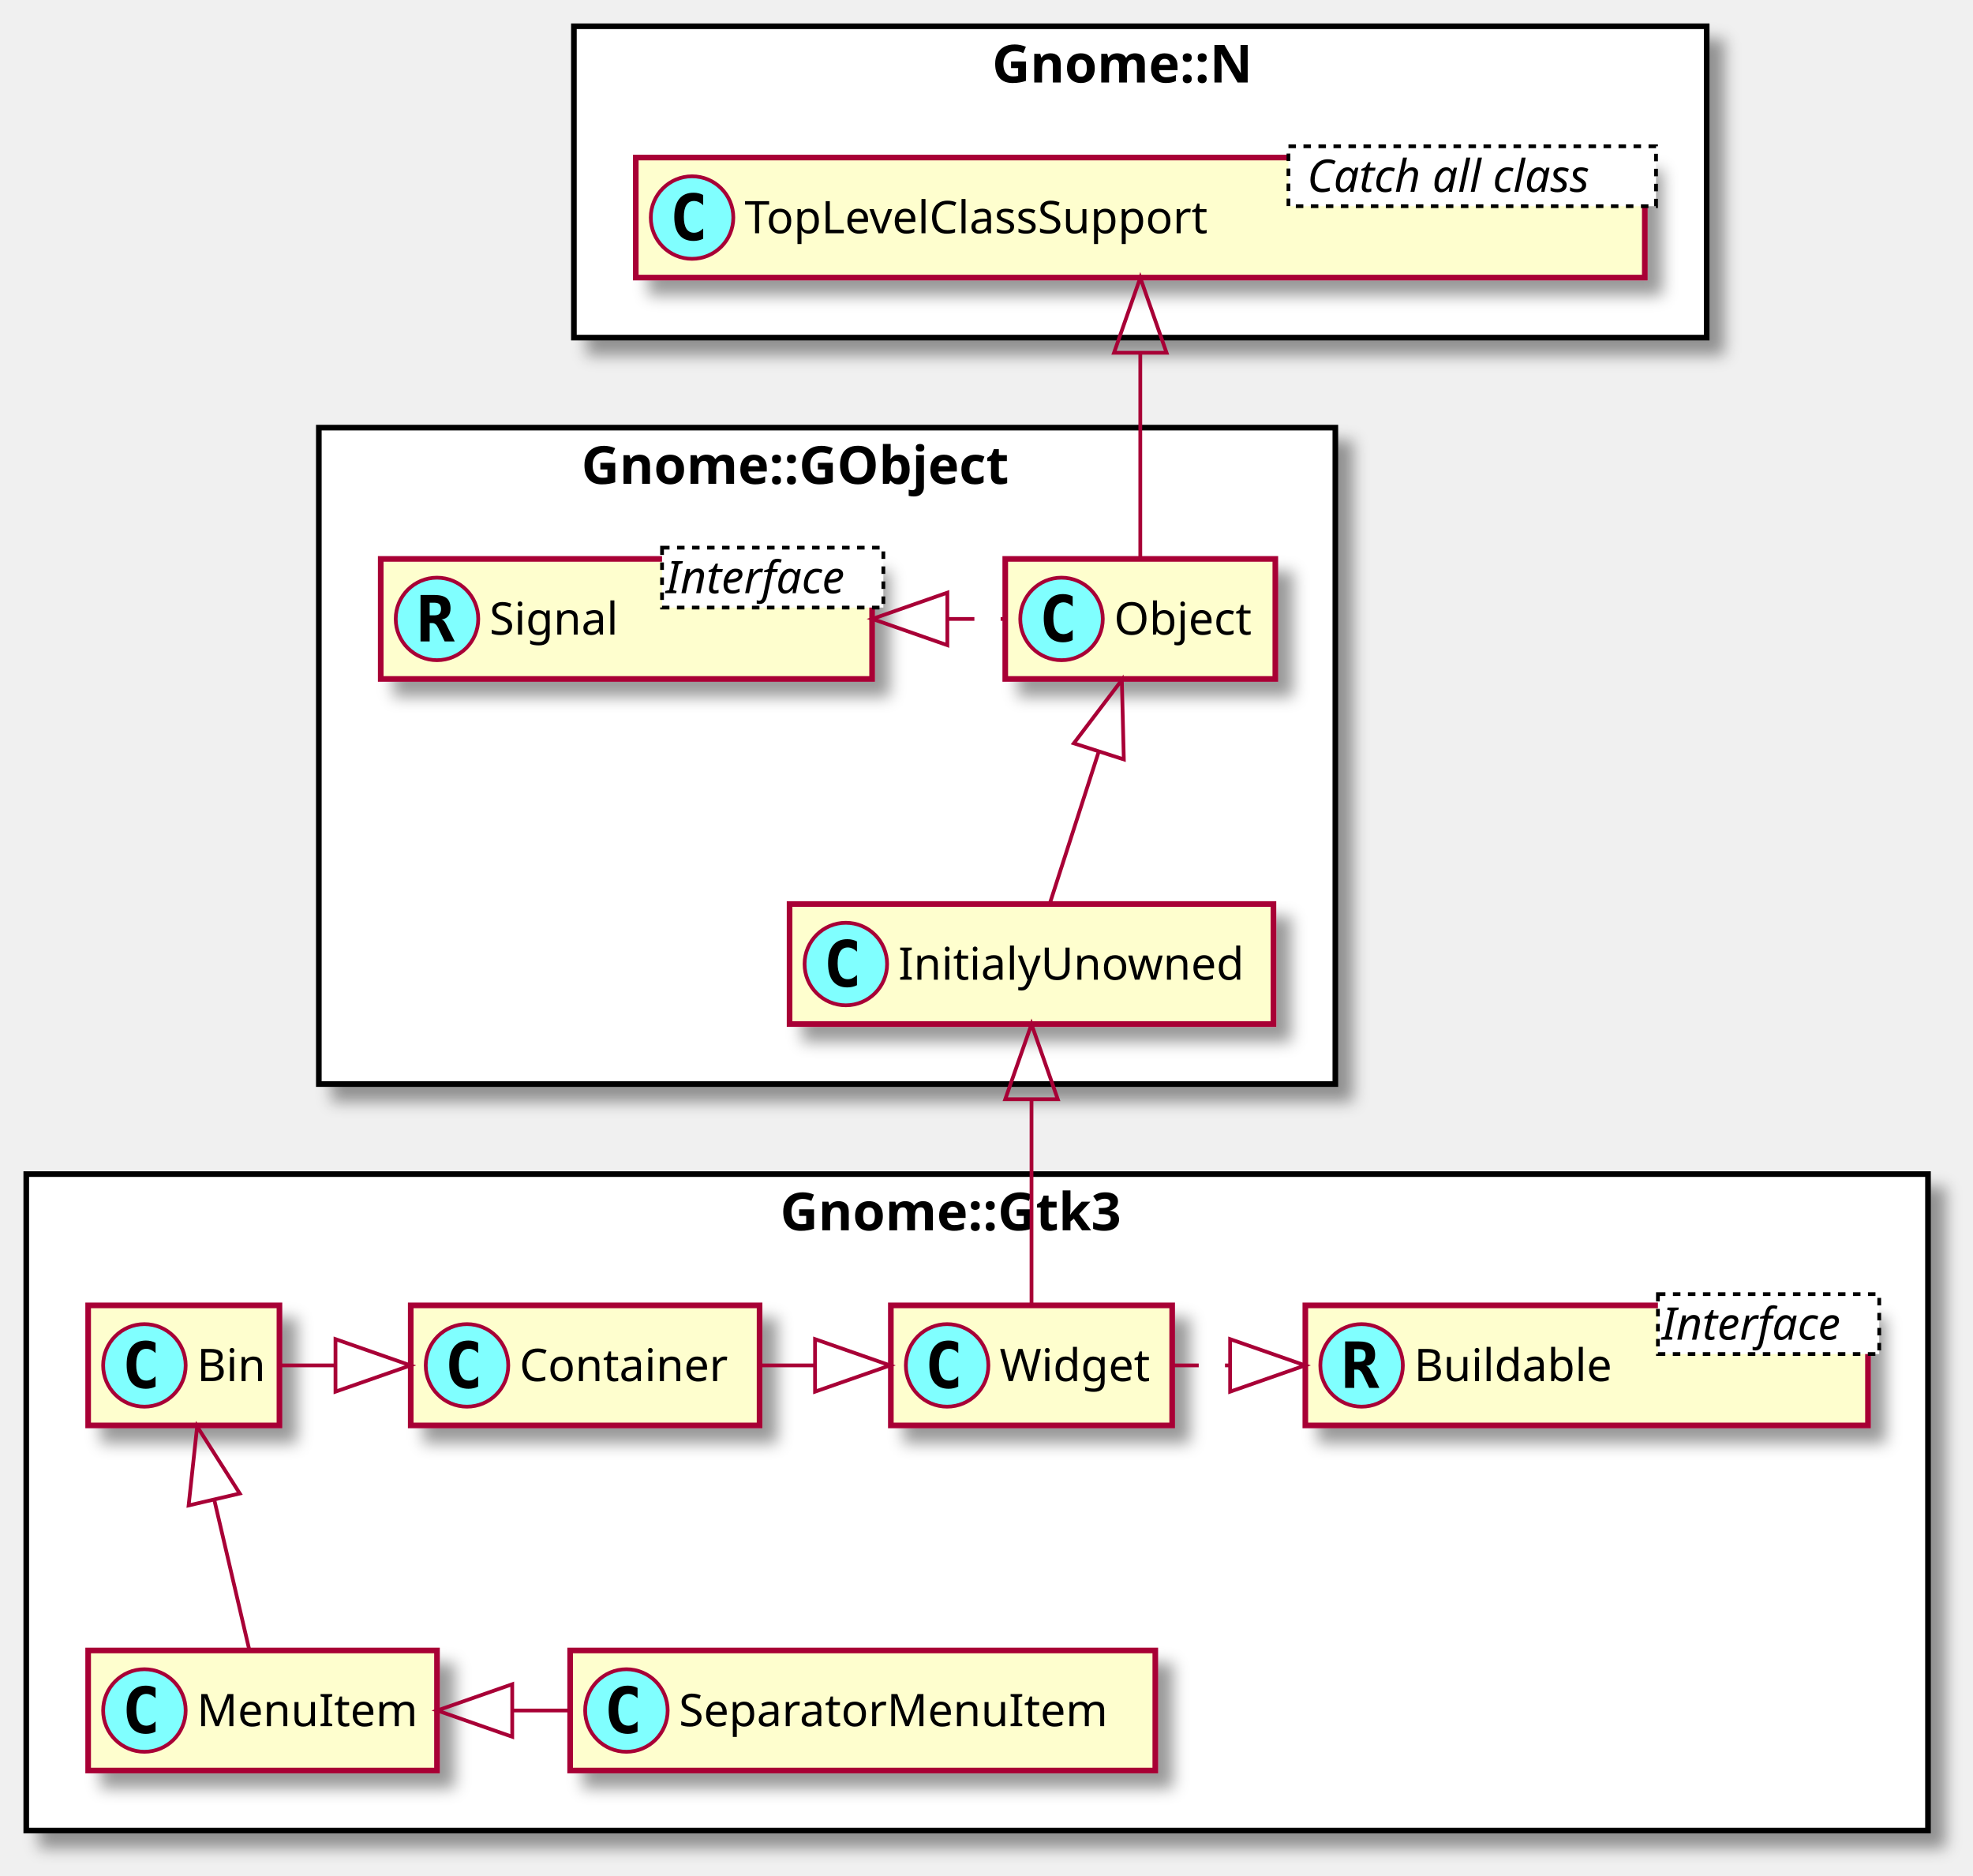
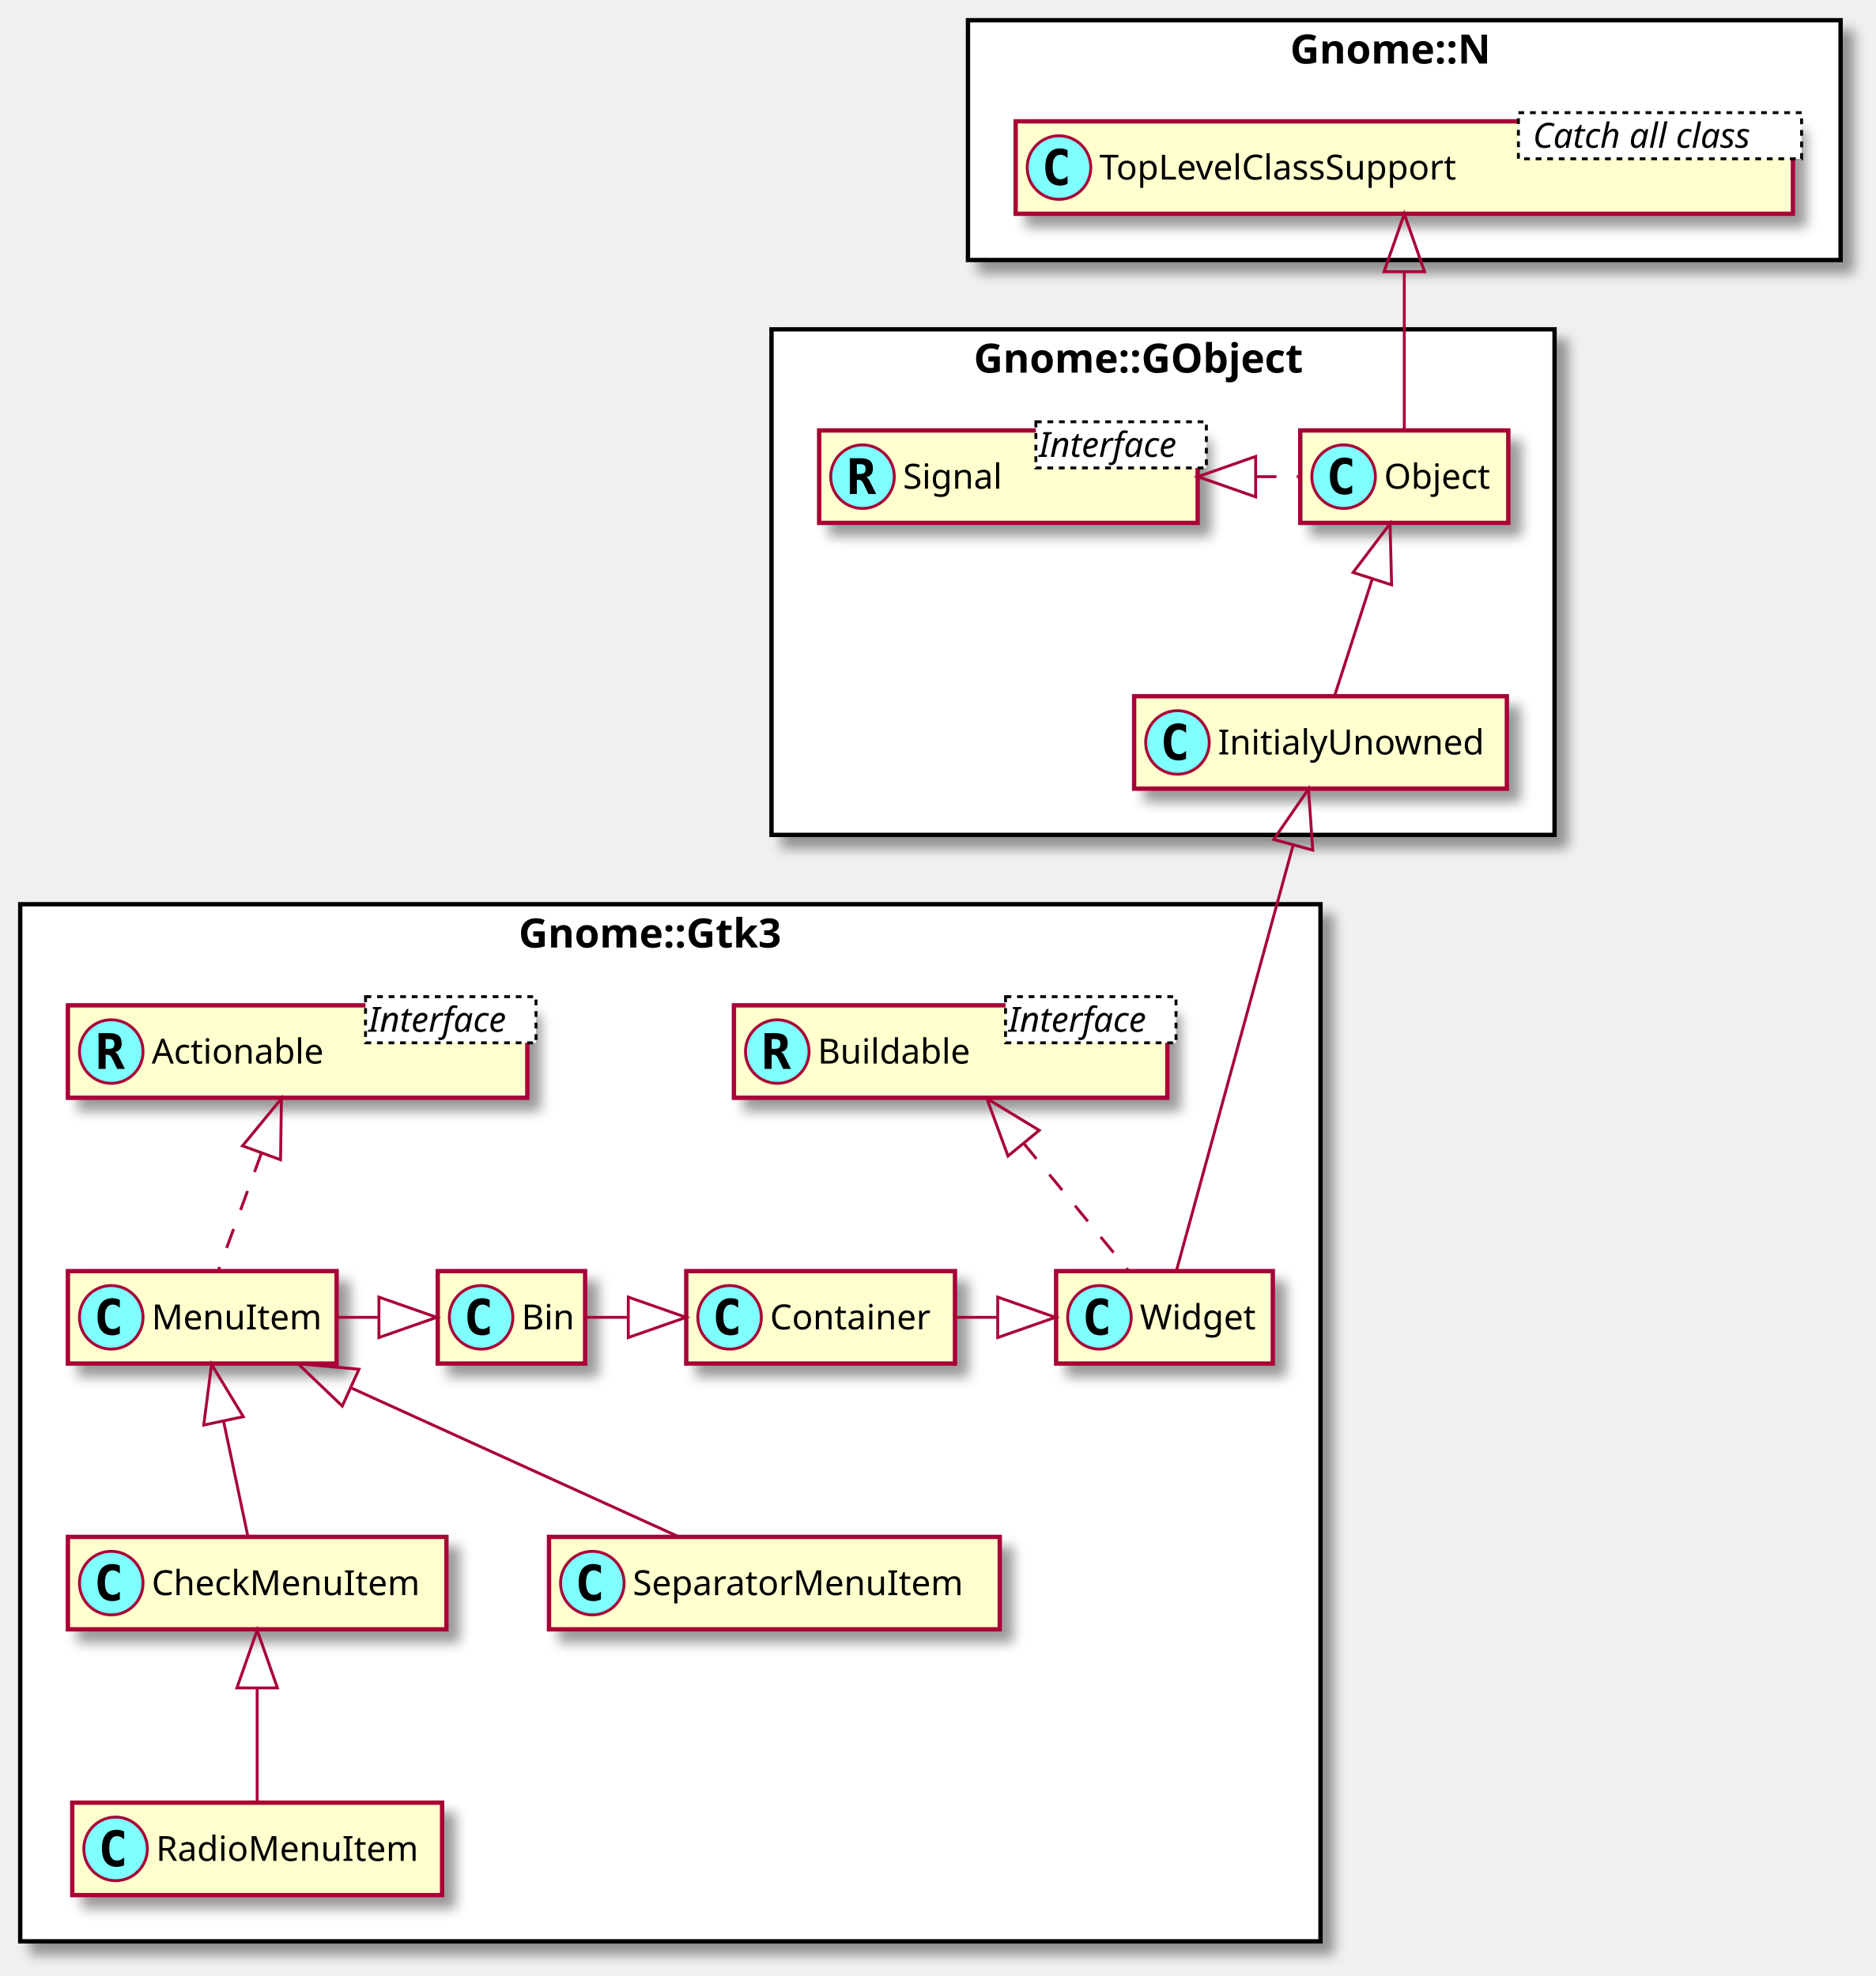
- <svg xmlns="http://www.w3.org/2000/svg" contentScriptType="application/ecmascript" contentStyleType="text/css" height="500px" preserveAspectRatio="none" style="width:526px;height:500px;" version="1.1" viewBox="0 0 526 500" width="526px" zoomAndPan="magnify">
+ <svg xmlns="http://www.w3.org/2000/svg" contentScriptType="application/ecmascript" contentStyleType="text/css" height="684px" preserveAspectRatio="none" style="width:649px;height:684px;" version="1.1" viewBox="0 0 649 684" width="649px" zoomAndPan="magnify">
  <defs>
-     <filter height="300%" id="f1t6hairc069vm" width="300%" x="-1" y="-1">
+     <filter height="300%" id="fxnt58kn26zhu" width="300%" x="-1" y="-1">
      <feGaussianBlur result="blurOut" stdDeviation="2.0" />
      <feColorMatrix in="blurOut" result="blurOut2" type="matrix" values="0 0 0 0 0 0 0 0 0 0 0 0 0 0 0 0 0 0 .4 0" />
      <feOffset dx="4.0" dy="4.0" in="blurOut2" result="blurOut3" />
      <feBlend in="SourceGraphic" in2="blurOut3" mode="normal" />
    </filter>
  </defs>
  <g>
-     <rect fill="#FFFFFF" filter="url(#f1t6hairc069vm)" height="83" style="stroke: #000000; stroke-width: 1.5;" width="302" x="153" y="7" />
-     <text fill="#000000" font-family="sans-serif" font-size="14" font-weight="bold" lengthAdjust="spacingAndGlyphs" textLength="79" x="264.5" y="21.995">Gnome::N</text>
-     <rect fill="#FFFFFF" filter="url(#f1t6hairc069vm)" height="175" style="stroke: #000000; stroke-width: 1.5;" width="271" x="85" y="114" />
-     <text fill="#000000" font-family="sans-serif" font-size="14" font-weight="bold" lengthAdjust="spacingAndGlyphs" textLength="131" x="155" y="128.995">Gnome::GObject</text>
-     <rect fill="#FFFFFF" filter="url(#f1t6hairc069vm)" height="175" style="stroke: #000000; stroke-width: 1.5;" width="507" x="7" y="313" />
-     <text fill="#000000" font-family="sans-serif" font-size="14" font-weight="bold" lengthAdjust="spacingAndGlyphs" textLength="105" x="208" y="327.995">Gnome::Gtk3</text>
-     <rect codeLine="9" fill="#FEFECE" filter="url(#f1t6hairc069vm)" height="32" id="Gnome::N::TopLevelClassSupport" style="stroke: #A80036; stroke-width: 1.5;" width="269" x="169.5" y="42" />
-     <ellipse cx="184.5" cy="58" fill="#80FFFF" rx="11" ry="11" style="stroke: #A80036; stroke-width: 1.0;" />
-     <path d="M187.469,63.641 Q186.891,63.938 186.25,64.078 Q185.609,64.234 184.906,64.234 Q182.406,64.234 181.078,62.594 Q179.766,60.938 179.766,57.812 Q179.766,54.688 181.078,53.031 Q182.406,51.375 184.906,51.375 Q185.609,51.375 186.25,51.531 Q186.906,51.688 187.469,51.984 L187.469,54.703 Q186.844,54.125 186.25,53.859 Q185.656,53.578 185.031,53.578 Q183.688,53.578 183,54.656 Q182.312,55.719 182.312,57.812 Q182.312,59.906 183,60.984 Q183.688,62.047 185.031,62.047 Q185.656,62.047 186.25,61.781 Q186.844,61.5 187.469,60.922 L187.469,63.641 Z " />
-     <text fill="#000000" font-family="sans-serif" font-size="12" lengthAdjust="spacingAndGlyphs" textLength="137" x="198.5" y="62.181">TopLevelClassSupport</text>
-     <rect fill="#FFFFFF" height="15.969" style="stroke: #000000; stroke-width: 1.0; stroke-dasharray: 2.0,2.0;" width="98" x="343.5" y="39" />
-     <text fill="#000000" font-family="sans-serif" font-size="12" font-style="italic" lengthAdjust="spacingAndGlyphs" textLength="88" x="348.5" y="51.139">Catch all class</text>
-     <rect codeLine="12" fill="#FEFECE" filter="url(#f1t6hairc069vm)" height="32" id="Gnome::GObject::Signal" style="stroke: #A80036; stroke-width: 1.5;" width="131" x="101.5" y="149" />
-     <ellipse cx="116.5" cy="165" fill="#80FFFF" rx="11" ry="11" style="stroke: #A80036; stroke-width: 1.0;" />
-     <path d="M117.703,165.141 Q118.062,165.219 118.328,165.5 Q118.609,165.766 119,166.547 L121.234,171 L118.547,171 L117.047,167.875 Q116.984,167.734 116.875,167.5 Q116.219,166.109 115.328,166.109 L114.547,166.109 L114.547,171 L112.109,171 L112.109,158.609 L115.641,158.609 Q118.031,158.609 119.062,159.453 Q120.109,160.297 120.109,162.203 Q120.109,163.484 119.484,164.25 Q118.875,165 117.703,165.141 Z M114.547,160.672 L114.547,164.047 L115.703,164.047 Q116.719,164.047 117.141,163.656 Q117.578,163.25 117.578,162.344 Q117.578,161.453 117.141,161.062 Q116.719,160.672 115.703,160.672 L114.547,160.672 Z " />
-     <text fill="#000000" font-family="sans-serif" font-size="12" lengthAdjust="spacingAndGlyphs" textLength="38" x="130.5" y="169.181">Signal</text>
-     <rect fill="#FFFFFF" height="15.969" style="stroke: #000000; stroke-width: 1.0; stroke-dasharray: 2.0,2.0;" width="59" x="176.5" y="146" />
-     <text fill="#000000" font-family="sans-serif" font-size="12" font-style="italic" lengthAdjust="spacingAndGlyphs" textLength="57" x="177.5" y="158.139">Interface</text>
-     <rect fill="#FEFECE" filter="url(#f1t6hairc069vm)" height="32" id="Gnome::GObject::Object" style="stroke: #A80036; stroke-width: 1.5;" width="72" x="268" y="149" />
-     <ellipse cx="283" cy="165" fill="#80FFFF" rx="11" ry="11" style="stroke: #A80036; stroke-width: 1.0;" />
-     <path d="M285.969,170.641 Q285.391,170.938 284.75,171.078 Q284.109,171.234 283.406,171.234 Q280.906,171.234 279.578,169.594 Q278.266,167.938 278.266,164.812 Q278.266,161.688 279.578,160.031 Q280.906,158.375 283.406,158.375 Q284.109,158.375 284.75,158.531 Q285.406,158.688 285.969,158.984 L285.969,161.703 Q285.344,161.125 284.75,160.859 Q284.156,160.578 283.531,160.578 Q282.188,160.578 281.5,161.656 Q280.812,162.719 280.812,164.812 Q280.812,166.906 281.5,167.984 Q282.188,169.047 283.531,169.047 Q284.156,169.047 284.75,168.781 Q285.344,168.5 285.969,167.922 L285.969,170.641 Z " />
-     <text fill="#000000" font-family="sans-serif" font-size="12" lengthAdjust="spacingAndGlyphs" textLength="40" x="297" y="169.181">Object</text>
-     <rect fill="#FEFECE" filter="url(#f1t6hairc069vm)" height="32" id="Gnome::GObject::InitialyUnowned" style="stroke: #A80036; stroke-width: 1.5;" width="129" x="210.5" y="241" />
-     <ellipse cx="225.5" cy="257" fill="#80FFFF" rx="11" ry="11" style="stroke: #A80036; stroke-width: 1.0;" />
-     <path d="M228.469,262.641 Q227.891,262.938 227.25,263.078 Q226.609,263.234 225.906,263.234 Q223.406,263.234 222.078,261.594 Q220.766,259.938 220.766,256.812 Q220.766,253.688 222.078,252.031 Q223.406,250.375 225.906,250.375 Q226.609,250.375 227.25,250.531 Q227.906,250.688 228.469,250.984 L228.469,253.703 Q227.844,253.125 227.25,252.859 Q226.656,252.578 226.031,252.578 Q224.688,252.578 224,253.656 Q223.312,254.719 223.312,256.812 Q223.312,258.906 224,259.984 Q224.688,261.047 226.031,261.047 Q226.656,261.047 227.25,260.781 Q227.844,260.5 228.469,259.922 L228.469,262.641 Z " />
-     <text fill="#000000" font-family="sans-serif" font-size="12" lengthAdjust="spacingAndGlyphs" textLength="97" x="239.5" y="261.181">InitialyUnowned</text>
-     <rect codeLine="15" fill="#FEFECE" filter="url(#f1t6hairc069vm)" height="32" id="Gnome::Gtk3::Buildable" style="stroke: #A80036; stroke-width: 1.5;" width="150" x="348" y="348" />
-     <ellipse cx="363" cy="364" fill="#80FFFF" rx="11" ry="11" style="stroke: #A80036; stroke-width: 1.0;" />
-     <path d="M364.203,364.141 Q364.562,364.219 364.828,364.5 Q365.109,364.766 365.5,365.547 L367.734,370 L365.047,370 L363.547,366.875 Q363.484,366.734 363.375,366.5 Q362.719,365.109 361.828,365.109 L361.047,365.109 L361.047,370 L358.609,370 L358.609,357.609 L362.141,357.609 Q364.531,357.609 365.562,358.453 Q366.609,359.297 366.609,361.203 Q366.609,362.484 365.984,363.25 Q365.375,364 364.203,364.141 Z M361.047,359.672 L361.047,363.047 L362.203,363.047 Q363.219,363.047 363.641,362.656 Q364.078,362.25 364.078,361.344 Q364.078,360.453 363.641,360.062 Q363.219,359.672 362.203,359.672 L361.047,359.672 Z " />
-     <text fill="#000000" font-family="sans-serif" font-size="12" lengthAdjust="spacingAndGlyphs" textLength="57" x="377" y="368.181">Buildable</text>
-     <rect fill="#FFFFFF" height="15.969" style="stroke: #000000; stroke-width: 1.0; stroke-dasharray: 2.0,2.0;" width="59" x="442" y="345" />
-     <text fill="#000000" font-family="sans-serif" font-size="12" font-style="italic" lengthAdjust="spacingAndGlyphs" textLength="57" x="443" y="357.139">Interface</text>
-     <rect fill="#FEFECE" filter="url(#f1t6hairc069vm)" height="32" id="Gnome::Gtk3::Widget" style="stroke: #A80036; stroke-width: 1.5;" width="75" x="237.5" y="348" />
-     <ellipse cx="252.5" cy="364" fill="#80FFFF" rx="11" ry="11" style="stroke: #A80036; stroke-width: 1.0;" />
-     <path d="M255.469,369.641 Q254.891,369.938 254.25,370.078 Q253.609,370.234 252.906,370.234 Q250.406,370.234 249.078,368.594 Q247.766,366.938 247.766,363.812 Q247.766,360.688 249.078,359.031 Q250.406,357.375 252.906,357.375 Q253.609,357.375 254.25,357.531 Q254.906,357.688 255.469,357.984 L255.469,360.703 Q254.844,360.125 254.25,359.859 Q253.656,359.578 253.031,359.578 Q251.688,359.578 251,360.656 Q250.312,361.719 250.312,363.812 Q250.312,365.906 251,366.984 Q251.688,368.047 253.031,368.047 Q253.656,368.047 254.25,367.781 Q254.844,367.5 255.469,366.922 L255.469,369.641 Z " />
-     <text fill="#000000" font-family="sans-serif" font-size="12" lengthAdjust="spacingAndGlyphs" textLength="43" x="266.5" y="368.181">Widget</text>
-     <rect fill="#FEFECE" filter="url(#f1t6hairc069vm)" height="32" id="Gnome::Gtk3::Container" style="stroke: #A80036; stroke-width: 1.5;" width="93" x="109.5" y="348" />
-     <ellipse cx="124.5" cy="364" fill="#80FFFF" rx="11" ry="11" style="stroke: #A80036; stroke-width: 1.0;" />
-     <path d="M127.469,369.641 Q126.891,369.938 126.25,370.078 Q125.609,370.234 124.906,370.234 Q122.406,370.234 121.078,368.594 Q119.766,366.938 119.766,363.812 Q119.766,360.688 121.078,359.031 Q122.406,357.375 124.906,357.375 Q125.609,357.375 126.25,357.531 Q126.906,357.688 127.469,357.984 L127.469,360.703 Q126.844,360.125 126.25,359.859 Q125.656,359.578 125.031,359.578 Q123.688,359.578 123,360.656 Q122.312,361.719 122.312,363.812 Q122.312,365.906 123,366.984 Q123.688,368.047 125.031,368.047 Q125.656,368.047 126.25,367.781 Q126.844,367.5 127.469,366.922 L127.469,369.641 Z " />
-     <text fill="#000000" font-family="sans-serif" font-size="12" lengthAdjust="spacingAndGlyphs" textLength="61" x="138.5" y="368.181">Container</text>
-     <rect fill="#FEFECE" filter="url(#f1t6hairc069vm)" height="32" id="Gnome::Gtk3::Bin" style="stroke: #A80036; stroke-width: 1.5;" width="51" x="23.5" y="348" />
+     <rect fill="#FFFFFF" filter="url(#fxnt58kn26zhu)" height="83" style="stroke: #000000; stroke-width: 1.5;" width="302" x="335" y="7" />
+     <text fill="#000000" font-family="sans-serif" font-size="14" font-weight="bold" lengthAdjust="spacingAndGlyphs" textLength="79" x="446.5" y="21.995">Gnome::N</text>
+     <rect fill="#FFFFFF" filter="url(#fxnt58kn26zhu)" height="175" style="stroke: #000000; stroke-width: 1.5;" width="271" x="267" y="114" />
+     <text fill="#000000" font-family="sans-serif" font-size="14" font-weight="bold" lengthAdjust="spacingAndGlyphs" textLength="131" x="337" y="128.995">Gnome::GObject</text>
+     <rect fill="#FFFFFF" filter="url(#fxnt58kn26zhu)" height="359" style="stroke: #000000; stroke-width: 1.5;" width="450" x="7" y="313" />
+     <text fill="#000000" font-family="sans-serif" font-size="14" font-weight="bold" lengthAdjust="spacingAndGlyphs" textLength="105" x="179.5" y="327.995">Gnome::Gtk3</text>
+     <rect codeLine="9" fill="#FEFECE" filter="url(#fxnt58kn26zhu)" height="32" id="Gnome::N::TopLevelClassSupport" style="stroke: #A80036; stroke-width: 1.5;" width="269" x="351.5" y="42" />
+     <ellipse cx="366.5" cy="58" fill="#80FFFF" rx="11" ry="11" style="stroke: #A80036; stroke-width: 1.0;" />
+     <path d="M369.469,63.641 Q368.891,63.938 368.25,64.078 Q367.609,64.234 366.906,64.234 Q364.406,64.234 363.078,62.594 Q361.766,60.938 361.766,57.812 Q361.766,54.688 363.078,53.031 Q364.406,51.375 366.906,51.375 Q367.609,51.375 368.25,51.531 Q368.906,51.688 369.469,51.984 L369.469,54.703 Q368.844,54.125 368.25,53.859 Q367.656,53.578 367.031,53.578 Q365.688,53.578 365,54.656 Q364.312,55.719 364.312,57.812 Q364.312,59.906 365,60.984 Q365.688,62.047 367.031,62.047 Q367.656,62.047 368.25,61.781 Q368.844,61.5 369.469,60.922 L369.469,63.641 Z " />
+     <text fill="#000000" font-family="sans-serif" font-size="12" lengthAdjust="spacingAndGlyphs" textLength="137" x="380.5" y="62.154">TopLevelClassSupport</text>
+     <rect fill="#FFFFFF" height="15.969" style="stroke: #000000; stroke-width: 1.0; stroke-dasharray: 2.0,2.0;" width="98" x="525.5" y="39" />
+     <text fill="#000000" font-family="sans-serif" font-size="12" font-style="italic" lengthAdjust="spacingAndGlyphs" textLength="88" x="530.5" y="51.139">Catch all class</text>
+     <rect codeLine="12" fill="#FEFECE" filter="url(#fxnt58kn26zhu)" height="32" id="Gnome::GObject::Signal" style="stroke: #A80036; stroke-width: 1.5;" width="131" x="283.5" y="149" />
+     <ellipse cx="298.5" cy="165" fill="#80FFFF" rx="11" ry="11" style="stroke: #A80036; stroke-width: 1.0;" />
+     <path d="M299.703,165.141 Q300.062,165.219 300.328,165.5 Q300.609,165.766 301,166.547 L303.234,171 L300.547,171 L299.047,167.875 Q298.984,167.734 298.875,167.5 Q298.219,166.109 297.328,166.109 L296.547,166.109 L296.547,171 L294.109,171 L294.109,158.609 L297.641,158.609 Q300.031,158.609 301.062,159.453 Q302.109,160.297 302.109,162.203 Q302.109,163.484 301.484,164.25 Q300.875,165 299.703,165.141 Z M296.547,160.672 L296.547,164.047 L297.703,164.047 Q298.719,164.047 299.141,163.656 Q299.578,163.25 299.578,162.344 Q299.578,161.453 299.141,161.062 Q298.719,160.672 297.703,160.672 L296.547,160.672 Z " />
+     <text fill="#000000" font-family="sans-serif" font-size="12" lengthAdjust="spacingAndGlyphs" textLength="38" x="312.5" y="169.154">Signal</text>
+     <rect fill="#FFFFFF" height="15.969" style="stroke: #000000; stroke-width: 1.0; stroke-dasharray: 2.0,2.0;" width="59" x="358.5" y="146" />
+     <text fill="#000000" font-family="sans-serif" font-size="12" font-style="italic" lengthAdjust="spacingAndGlyphs" textLength="57" x="359.5" y="158.139">Interface</text>
+     <rect fill="#FEFECE" filter="url(#fxnt58kn26zhu)" height="32" id="Gnome::GObject::Object" style="stroke: #A80036; stroke-width: 1.5;" width="72" x="450" y="149" />
+     <ellipse cx="465" cy="165" fill="#80FFFF" rx="11" ry="11" style="stroke: #A80036; stroke-width: 1.0;" />
+     <path d="M467.969,170.641 Q467.391,170.938 466.75,171.078 Q466.109,171.234 465.406,171.234 Q462.906,171.234 461.578,169.594 Q460.266,167.938 460.266,164.812 Q460.266,161.688 461.578,160.031 Q462.906,158.375 465.406,158.375 Q466.109,158.375 466.75,158.531 Q467.406,158.688 467.969,158.984 L467.969,161.703 Q467.344,161.125 466.75,160.859 Q466.156,160.578 465.531,160.578 Q464.188,160.578 463.5,161.656 Q462.812,162.719 462.812,164.812 Q462.812,166.906 463.5,167.984 Q464.188,169.047 465.531,169.047 Q466.156,169.047 466.75,168.781 Q467.344,168.5 467.969,167.922 L467.969,170.641 Z " />
+     <text fill="#000000" font-family="sans-serif" font-size="12" lengthAdjust="spacingAndGlyphs" textLength="40" x="479" y="169.154">Object</text>
+     <rect fill="#FEFECE" filter="url(#fxnt58kn26zhu)" height="32" id="Gnome::GObject::InitialyUnowned" style="stroke: #A80036; stroke-width: 1.5;" width="129" x="392.5" y="241" />
+     <ellipse cx="407.5" cy="257" fill="#80FFFF" rx="11" ry="11" style="stroke: #A80036; stroke-width: 1.0;" />
+     <path d="M410.469,262.641 Q409.891,262.938 409.25,263.078 Q408.609,263.234 407.906,263.234 Q405.406,263.234 404.078,261.594 Q402.766,259.938 402.766,256.812 Q402.766,253.688 404.078,252.031 Q405.406,250.375 407.906,250.375 Q408.609,250.375 409.25,250.531 Q409.906,250.688 410.469,250.984 L410.469,253.703 Q409.844,253.125 409.25,252.859 Q408.656,252.578 408.031,252.578 Q406.688,252.578 406,253.656 Q405.312,254.719 405.312,256.812 Q405.312,258.906 406,259.984 Q406.688,261.047 408.031,261.047 Q408.656,261.047 409.25,260.781 Q409.844,260.5 410.469,259.922 L410.469,262.641 Z " />
+     <text fill="#000000" font-family="sans-serif" font-size="12" lengthAdjust="spacingAndGlyphs" textLength="97" x="421.5" y="261.154">InitialyUnowned</text>
+     <rect codeLine="15" fill="#FEFECE" filter="url(#fxnt58kn26zhu)" height="32" id="Gnome::Gtk3::Buildable" style="stroke: #A80036; stroke-width: 1.5;" width="150" x="254" y="348" />
+     <ellipse cx="269" cy="364" fill="#80FFFF" rx="11" ry="11" style="stroke: #A80036; stroke-width: 1.0;" />
+     <path d="M270.203,364.141 Q270.562,364.219 270.828,364.5 Q271.109,364.766 271.5,365.547 L273.734,370 L271.047,370 L269.547,366.875 Q269.484,366.734 269.375,366.5 Q268.719,365.109 267.828,365.109 L267.047,365.109 L267.047,370 L264.609,370 L264.609,357.609 L268.141,357.609 Q270.531,357.609 271.562,358.453 Q272.609,359.297 272.609,361.203 Q272.609,362.484 271.984,363.25 Q271.375,364 270.203,364.141 Z M267.047,359.672 L267.047,363.047 L268.203,363.047 Q269.219,363.047 269.641,362.656 Q270.078,362.25 270.078,361.344 Q270.078,360.453 269.641,360.062 Q269.219,359.672 268.203,359.672 L267.047,359.672 Z " />
+     <text fill="#000000" font-family="sans-serif" font-size="12" lengthAdjust="spacingAndGlyphs" textLength="57" x="283" y="368.154">Buildable</text>
+     <rect fill="#FFFFFF" height="15.969" style="stroke: #000000; stroke-width: 1.0; stroke-dasharray: 2.0,2.0;" width="59" x="348" y="345" />
+     <text fill="#000000" font-family="sans-serif" font-size="12" font-style="italic" lengthAdjust="spacingAndGlyphs" textLength="57" x="349" y="357.139">Interface</text>
+     <rect codeLine="18" fill="#FEFECE" filter="url(#fxnt58kn26zhu)" height="32" id="Gnome::Gtk3::Actionable" style="stroke: #A80036; stroke-width: 1.5;" width="159" x="23.5" y="348" />
    <ellipse cx="38.5" cy="364" fill="#80FFFF" rx="11" ry="11" style="stroke: #A80036; stroke-width: 1.0;" />
-     <path d="M41.469,369.641 Q40.891,369.938 40.25,370.078 Q39.609,370.234 38.906,370.234 Q36.406,370.234 35.078,368.594 Q33.766,366.938 33.766,363.812 Q33.766,360.688 35.078,359.031 Q36.406,357.375 38.906,357.375 Q39.609,357.375 40.25,357.531 Q40.906,357.688 41.469,357.984 L41.469,360.703 Q40.844,360.125 40.25,359.859 Q39.656,359.578 39.031,359.578 Q37.688,359.578 37,360.656 Q36.312,361.719 36.312,363.812 Q36.312,365.906 37,366.984 Q37.688,368.047 39.031,368.047 Q39.656,368.047 40.25,367.781 Q40.844,367.5 41.469,366.922 L41.469,369.641 Z " />
-     <text fill="#000000" font-family="sans-serif" font-size="12" lengthAdjust="spacingAndGlyphs" textLength="19" x="52.5" y="368.181">Bin</text>
-     <rect fill="#FEFECE" filter="url(#f1t6hairc069vm)" height="32" id="Gnome::Gtk3::MenuItem" style="stroke: #A80036; stroke-width: 1.5;" width="93" x="23.5" y="440" />
+     <path d="M39.703,364.141 Q40.062,364.219 40.328,364.5 Q40.609,364.766 41,365.547 L43.234,370 L40.547,370 L39.047,366.875 Q38.984,366.734 38.875,366.5 Q38.219,365.109 37.328,365.109 L36.547,365.109 L36.547,370 L34.109,370 L34.109,357.609 L37.641,357.609 Q40.031,357.609 41.062,358.453 Q42.109,359.297 42.109,361.203 Q42.109,362.484 41.484,363.25 Q40.875,364 39.703,364.141 Z M36.547,359.672 L36.547,363.047 L37.703,363.047 Q38.719,363.047 39.141,362.656 Q39.578,362.25 39.578,361.344 Q39.578,360.453 39.141,360.062 Q38.719,359.672 37.703,359.672 L36.547,359.672 Z " />
+     <text fill="#000000" font-family="sans-serif" font-size="12" lengthAdjust="spacingAndGlyphs" textLength="66" x="52.5" y="368.154">Actionable</text>
+     <rect fill="#FFFFFF" height="15.969" style="stroke: #000000; stroke-width: 1.0; stroke-dasharray: 2.0,2.0;" width="59" x="126.5" y="345" />
+     <text fill="#000000" font-family="sans-serif" font-size="12" font-style="italic" lengthAdjust="spacingAndGlyphs" textLength="57" x="127.5" y="357.139">Interface</text>
+     <rect fill="#FEFECE" filter="url(#fxnt58kn26zhu)" height="32" id="Gnome::Gtk3::Widget" style="stroke: #A80036; stroke-width: 1.5;" width="75" x="365.5" y="440" />
+     <ellipse cx="380.5" cy="456" fill="#80FFFF" rx="11" ry="11" style="stroke: #A80036; stroke-width: 1.0;" />
+     <path d="M383.469,461.641 Q382.891,461.938 382.25,462.078 Q381.609,462.234 380.906,462.234 Q378.406,462.234 377.078,460.594 Q375.766,458.938 375.766,455.812 Q375.766,452.688 377.078,451.031 Q378.406,449.375 380.906,449.375 Q381.609,449.375 382.25,449.531 Q382.906,449.688 383.469,449.984 L383.469,452.703 Q382.844,452.125 382.25,451.859 Q381.656,451.578 381.031,451.578 Q379.688,451.578 379,452.656 Q378.312,453.719 378.312,455.812 Q378.312,457.906 379,458.984 Q379.688,460.047 381.031,460.047 Q381.656,460.047 382.25,459.781 Q382.844,459.5 383.469,458.922 L383.469,461.641 Z " />
+     <text fill="#000000" font-family="sans-serif" font-size="12" lengthAdjust="spacingAndGlyphs" textLength="43" x="394.5" y="460.154">Widget</text>
+     <rect fill="#FEFECE" filter="url(#fxnt58kn26zhu)" height="32" id="Gnome::Gtk3::Container" style="stroke: #A80036; stroke-width: 1.5;" width="93" x="237.5" y="440" />
+     <ellipse cx="252.5" cy="456" fill="#80FFFF" rx="11" ry="11" style="stroke: #A80036; stroke-width: 1.0;" />
+     <path d="M255.469,461.641 Q254.891,461.938 254.25,462.078 Q253.609,462.234 252.906,462.234 Q250.406,462.234 249.078,460.594 Q247.766,458.938 247.766,455.812 Q247.766,452.688 249.078,451.031 Q250.406,449.375 252.906,449.375 Q253.609,449.375 254.25,449.531 Q254.906,449.688 255.469,449.984 L255.469,452.703 Q254.844,452.125 254.25,451.859 Q253.656,451.578 253.031,451.578 Q251.688,451.578 251,452.656 Q250.312,453.719 250.312,455.812 Q250.312,457.906 251,458.984 Q251.688,460.047 253.031,460.047 Q253.656,460.047 254.25,459.781 Q254.844,459.5 255.469,458.922 L255.469,461.641 Z " />
+     <text fill="#000000" font-family="sans-serif" font-size="12" lengthAdjust="spacingAndGlyphs" textLength="61" x="266.5" y="460.154">Container</text>
+     <rect fill="#FEFECE" filter="url(#fxnt58kn26zhu)" height="32" id="Gnome::Gtk3::Bin" style="stroke: #A80036; stroke-width: 1.5;" width="51" x="151.5" y="440" />
+     <ellipse cx="166.5" cy="456" fill="#80FFFF" rx="11" ry="11" style="stroke: #A80036; stroke-width: 1.0;" />
+     <path d="M169.469,461.641 Q168.891,461.938 168.25,462.078 Q167.609,462.234 166.906,462.234 Q164.406,462.234 163.078,460.594 Q161.766,458.938 161.766,455.812 Q161.766,452.688 163.078,451.031 Q164.406,449.375 166.906,449.375 Q167.609,449.375 168.25,449.531 Q168.906,449.688 169.469,449.984 L169.469,452.703 Q168.844,452.125 168.25,451.859 Q167.656,451.578 167.031,451.578 Q165.688,451.578 165,452.656 Q164.312,453.719 164.312,455.812 Q164.312,457.906 165,458.984 Q165.688,460.047 167.031,460.047 Q167.656,460.047 168.25,459.781 Q168.844,459.5 169.469,458.922 L169.469,461.641 Z " />
+     <text fill="#000000" font-family="sans-serif" font-size="12" lengthAdjust="spacingAndGlyphs" textLength="19" x="180.5" y="460.154">Bin</text>
+     <rect fill="#FEFECE" filter="url(#fxnt58kn26zhu)" height="32" id="Gnome::Gtk3::MenuItem" style="stroke: #A80036; stroke-width: 1.5;" width="93" x="23.5" y="440" />
    <ellipse cx="38.5" cy="456" fill="#80FFFF" rx="11" ry="11" style="stroke: #A80036; stroke-width: 1.0;" />
    <path d="M41.469,461.641 Q40.891,461.938 40.25,462.078 Q39.609,462.234 38.906,462.234 Q36.406,462.234 35.078,460.594 Q33.766,458.938 33.766,455.812 Q33.766,452.688 35.078,451.031 Q36.406,449.375 38.906,449.375 Q39.609,449.375 40.25,449.531 Q40.906,449.688 41.469,449.984 L41.469,452.703 Q40.844,452.125 40.25,451.859 Q39.656,451.578 39.031,451.578 Q37.688,451.578 37,452.656 Q36.312,453.719 36.312,455.812 Q36.312,457.906 37,458.984 Q37.688,460.047 39.031,460.047 Q39.656,460.047 40.25,459.781 Q40.844,459.5 41.469,458.922 L41.469,461.641 Z " />
-     <text fill="#000000" font-family="sans-serif" font-size="12" lengthAdjust="spacingAndGlyphs" textLength="61" x="52.5" y="460.181">MenuItem</text>
-     <rect fill="#FEFECE" filter="url(#f1t6hairc069vm)" height="32" id="Gnome::Gtk3::SeparatorMenuItem" style="stroke: #A80036; stroke-width: 1.5;" width="156" x="152" y="440" />
-     <ellipse cx="167" cy="456" fill="#80FFFF" rx="11" ry="11" style="stroke: #A80036; stroke-width: 1.0;" />
-     <path d="M169.969,461.641 Q169.391,461.938 168.75,462.078 Q168.109,462.234 167.406,462.234 Q164.906,462.234 163.578,460.594 Q162.266,458.938 162.266,455.812 Q162.266,452.688 163.578,451.031 Q164.906,449.375 167.406,449.375 Q168.109,449.375 168.75,449.531 Q169.406,449.688 169.969,449.984 L169.969,452.703 Q169.344,452.125 168.75,451.859 Q168.156,451.578 167.531,451.578 Q166.188,451.578 165.5,452.656 Q164.812,453.719 164.812,455.812 Q164.812,457.906 165.5,458.984 Q166.188,460.047 167.531,460.047 Q168.156,460.047 168.75,459.781 Q169.344,459.5 169.969,458.922 L169.969,461.641 Z " />
-     <text fill="#000000" font-family="sans-serif" font-size="12" lengthAdjust="spacingAndGlyphs" textLength="124" x="181" y="460.181">SeparatorMenuItem</text>
-     <path codeLine="21" d="M304,94.1 C304,112.76 304,134.73 304,148.98 " fill="none" id="Gnome::N::TopLevelClassSupport-backto-Gnome::GObject::Object" style="stroke: #A80036; stroke-width: 1.0;" />
-     <polygon fill="none" points="297,94.04,304,74.04,311,94.04,297,94.04" style="stroke: #A80036; stroke-width: 1.0;" />
-     <path codeLine="22" d="M275,293.1 C275,311.76 275,333.73 275,347.98 " fill="none" id="Gnome::GObject::InitialyUnowned-backto-Gnome::Gtk3::Widget" style="stroke: #A80036; stroke-width: 1.0;" />
-     <polygon fill="none" points="268,293.04,275,273.04,282,293.04,268,293.04" style="stroke: #A80036; stroke-width: 1.0;" />
-     <path codeLine="24" d="M292.84,200.63 C288.34,214.59 283.39,229.96 279.85,240.96 " fill="none" id="Gnome::GObject::Object-backto-Gnome::GObject::InitialyUnowned" style="stroke: #A80036; stroke-width: 1.0;" />
-     <polygon fill="none" points="286.28,198.16,299.08,181.27,299.61,202.45,286.28,198.16" style="stroke: #A80036; stroke-width: 1.0;" />
-     <path codeLine="25" d="M252.77,165 C257.85,165 262.92,165 268,165 " fill="none" id="Gnome::GObject::Signal-backto-Gnome::GObject::Object" style="stroke: #A80036; stroke-width: 1.0; stroke-dasharray: 7.0,7.0;" />
-     <polygon fill="none" points="252.56,172,232.56,165,252.56,158,252.56,172" style="stroke: #A80036; stroke-width: 1.0;" />
-     <path codeLine="27" d="M312.58,364 C317.64,364 322.71,364 327.78,364 " fill="none" id="Gnome::Gtk3::Widget-to-Gnome::Gtk3::Buildable" style="stroke: #A80036; stroke-width: 1.0; stroke-dasharray: 7.0,7.0;" />
-     <polygon fill="none" points="327.95,357,347.95,364,327.95,371,327.95,357" style="stroke: #A80036; stroke-width: 1.0;" />
-     <path codeLine="29" d="M202.95,364 C207.69,364 212.43,364 217.17,364 " fill="none" id="Gnome::Gtk3::Container-to-Gnome::Gtk3::Widget" style="stroke: #A80036; stroke-width: 1.0;" />
-     <polygon fill="none" points="217.29,357,237.29,364,217.29,371,217.29,357" style="stroke: #A80036; stroke-width: 1.0;" />
-     <path codeLine="30" d="M74.91,364 C79.68,364 84.44,364 89.21,364 " fill="none" id="Gnome::Gtk3::Bin-to-Gnome::Gtk3::Container" style="stroke: #A80036; stroke-width: 1.0;" />
-     <polygon fill="none" points="89.44,357,109.44,364,89.44,371,89.44,357" style="stroke: #A80036; stroke-width: 1.0;" />
-     <path codeLine="31" d="M57.19,400.12 C60.42,413.95 63.95,429.09 66.49,439.96 " fill="none" id="Gnome::Gtk3::Bin-backto-Gnome::Gtk3::MenuItem" style="stroke: #A80036; stroke-width: 1.0;" />
-     <polygon fill="none" points="50.29,401.33,52.56,380.27,63.92,398.15,50.29,401.33" style="stroke: #A80036; stroke-width: 1.0;" />
-     <path codeLine="32" d="M136.8,456 C141.72,456 146.65,456 151.57,456 " fill="none" id="Gnome::Gtk3::MenuItem-backto-Gnome::Gtk3::SeparatorMenuItem" style="stroke: #A80036; stroke-width: 1.0;" />
-     <polygon fill="none" points="136.56,463,116.56,456,136.56,449,136.56,463" style="stroke: #A80036; stroke-width: 1.0;" />
+     <text fill="#000000" font-family="sans-serif" font-size="12" lengthAdjust="spacingAndGlyphs" textLength="61" x="52.5" y="460.154">MenuItem</text>
+     <rect fill="#FEFECE" filter="url(#fxnt58kn26zhu)" height="32" id="Gnome::Gtk3::CheckMenuItem" style="stroke: #A80036; stroke-width: 1.5;" width="131" x="23.5" y="532" />
+     <ellipse cx="38.5" cy="548" fill="#80FFFF" rx="11" ry="11" style="stroke: #A80036; stroke-width: 1.0;" />
+     <path d="M41.469,553.641 Q40.891,553.938 40.25,554.078 Q39.609,554.234 38.906,554.234 Q36.406,554.234 35.078,552.594 Q33.766,550.938 33.766,547.812 Q33.766,544.688 35.078,543.031 Q36.406,541.375 38.906,541.375 Q39.609,541.375 40.25,541.531 Q40.906,541.688 41.469,541.984 L41.469,544.703 Q40.844,544.125 40.25,543.859 Q39.656,543.578 39.031,543.578 Q37.688,543.578 37,544.656 Q36.312,545.719 36.312,547.812 Q36.312,549.906 37,550.984 Q37.688,552.047 39.031,552.047 Q39.656,552.047 40.25,551.781 Q40.844,551.5 41.469,550.922 L41.469,553.641 Z " />
+     <text fill="#000000" font-family="sans-serif" font-size="12" lengthAdjust="spacingAndGlyphs" textLength="99" x="52.5" y="552.154">CheckMenuItem</text>
+     <rect fill="#FEFECE" filter="url(#fxnt58kn26zhu)" height="32" id="Gnome::Gtk3::RadioMenuItem" style="stroke: #A80036; stroke-width: 1.5;" width="128" x="25" y="624" />
+     <ellipse cx="40" cy="640" fill="#80FFFF" rx="11" ry="11" style="stroke: #A80036; stroke-width: 1.0;" />
+     <path d="M42.969,645.641 Q42.391,645.938 41.75,646.078 Q41.109,646.234 40.406,646.234 Q37.906,646.234 36.578,644.594 Q35.266,642.938 35.266,639.812 Q35.266,636.688 36.578,635.031 Q37.906,633.375 40.406,633.375 Q41.109,633.375 41.75,633.531 Q42.406,633.688 42.969,633.984 L42.969,636.703 Q42.344,636.125 41.75,635.859 Q41.156,635.578 40.531,635.578 Q39.188,635.578 38.5,636.656 Q37.812,637.719 37.812,639.812 Q37.812,641.906 38.5,642.984 Q39.188,644.047 40.531,644.047 Q41.156,644.047 41.75,643.781 Q42.344,643.5 42.969,642.922 L42.969,645.641 Z " />
+     <text fill="#000000" font-family="sans-serif" font-size="12" lengthAdjust="spacingAndGlyphs" textLength="96" x="54" y="644.154">RadioMenuItem</text>
+     <rect fill="#FEFECE" filter="url(#fxnt58kn26zhu)" height="32" id="Gnome::Gtk3::SeparatorMenuItem" style="stroke: #A80036; stroke-width: 1.5;" width="156" x="190" y="532" />
+     <ellipse cx="205" cy="548" fill="#80FFFF" rx="11" ry="11" style="stroke: #A80036; stroke-width: 1.0;" />
+     <path d="M207.969,553.641 Q207.391,553.938 206.75,554.078 Q206.109,554.234 205.406,554.234 Q202.906,554.234 201.578,552.594 Q200.266,550.938 200.266,547.812 Q200.266,544.688 201.578,543.031 Q202.906,541.375 205.406,541.375 Q206.109,541.375 206.75,541.531 Q207.406,541.688 207.969,541.984 L207.969,544.703 Q207.344,544.125 206.75,543.859 Q206.156,543.578 205.531,543.578 Q204.188,543.578 203.5,544.656 Q202.812,545.719 202.812,547.812 Q202.812,549.906 203.5,550.984 Q204.188,552.047 205.531,552.047 Q206.156,552.047 206.75,551.781 Q207.344,551.5 207.969,550.922 L207.969,553.641 Z " />
+     <text fill="#000000" font-family="sans-serif" font-size="12" lengthAdjust="spacingAndGlyphs" textLength="124" x="219" y="552.154">SeparatorMenuItem</text>
+     <path codeLine="22" d="M486,94.1 C486,112.76 486,134.73 486,148.98 " fill="none" id="Gnome::N::TopLevelClassSupport-backto-Gnome::GObject::Object" style="stroke: #A80036; stroke-width: 1.0;" />
+     <polygon fill="none" points="479,94.04,486,74.04,493,94.04,479,94.04" style="stroke: #A80036; stroke-width: 1.0;" />
+     <path codeLine="23" d="M474.84,200.63 C470.34,214.59 465.39,229.96 461.85,240.96 " fill="none" id="Gnome::GObject::Object-backto-Gnome::GObject::InitialyUnowned" style="stroke: #A80036; stroke-width: 1.0;" />
+     <polygon fill="none" points="468.28,198.16,481.08,181.27,481.61,202.45,468.28,198.16" style="stroke: #A80036; stroke-width: 1.0;" />
+     <path codeLine="24" d="M434.77,165 C439.85,165 444.92,165 450,165 " fill="none" id="Gnome::GObject::Signal-backto-Gnome::GObject::Object" style="stroke: #A80036; stroke-width: 1.0; stroke-dasharray: 7.0,7.0;" />
+     <polygon fill="none" points="434.56,172,414.56,165,434.56,158,434.56,172" style="stroke: #A80036; stroke-width: 1.0;" />
+     <path codeLine="26" d="M447.53,292.54 C435.64,335.92 415.75,408.47 407.16,439.82 " fill="none" id="Gnome::GObject::InitialyUnowned-backto-Gnome::Gtk3::Widget" style="stroke: #A80036; stroke-width: 1.0;" />
+     <polygon fill="none" points="440.81,290.57,452.85,273.13,454.32,294.27,440.81,290.57" style="stroke: #A80036; stroke-width: 1.0;" />
+     <path codeLine="27" d="M354.26,395.73 C366.54,410.66 380.74,427.93 390.63,439.96 " fill="none" id="Gnome::Gtk3::Buildable-backto-Gnome::Gtk3::Widget" style="stroke: #A80036; stroke-width: 1.0; stroke-dasharray: 7.0,7.0;" />
+     <polygon fill="none" points="348.85,400.16,341.55,380.27,359.66,391.27,348.85,400.16" style="stroke: #A80036; stroke-width: 1.0;" />
+     <path codeLine="29" d="M330.95,456 C335.69,456 340.43,456 345.17,456 " fill="none" id="Gnome::Gtk3::Container-to-Gnome::Gtk3::Widget" style="stroke: #A80036; stroke-width: 1.0;" />
+     <polygon fill="none" points="345.29,449,365.29,456,345.29,463,345.29,449" style="stroke: #A80036; stroke-width: 1.0;" />
+     <path codeLine="30" d="M202.91,456 C207.68,456 212.44,456 217.21,456 " fill="none" id="Gnome::Gtk3::Bin-to-Gnome::Gtk3::Container" style="stroke: #A80036; stroke-width: 1.0;" />
+     <polygon fill="none" points="217.44,449,237.44,456,217.44,463,217.44,449" style="stroke: #A80036; stroke-width: 1.0;" />
+     <path codeLine="32" d="M116.81,456 C121.55,456 126.29,456 131.03,456 " fill="none" id="Gnome::Gtk3::MenuItem-to-Gnome::Gtk3::Bin" style="stroke: #A80036; stroke-width: 1.0;" />
+     <polygon fill="none" points="131.14,449,151.14,456,131.14,463,131.14,449" style="stroke: #A80036; stroke-width: 1.0;" />
+     <path codeLine="33" d="M90.48,399.13 C85.32,413.23 79.6,428.83 75.52,439.96 " fill="none" id="Gnome::Gtk3::Actionable-backto-Gnome::Gtk3::MenuItem" style="stroke: #A80036; stroke-width: 1.0; stroke-dasharray: 7.0,7.0;" />
+     <polygon fill="none" points="83.94,396.64,97.4,380.27,97.09,401.45,83.94,396.64" style="stroke: #A80036; stroke-width: 1.0;" />
+     <path codeLine="35" d="M77.41,492.12 C80.33,505.95 83.53,521.09 85.82,531.96 " fill="none" id="Gnome::Gtk3::MenuItem-backto-Gnome::Gtk3::CheckMenuItem" style="stroke: #A80036; stroke-width: 1.0;" />
+     <polygon fill="none" points="70.51,493.28,73.22,472.27,84.2,490.39,70.51,493.28" style="stroke: #A80036; stroke-width: 1.0;" />
+     <path codeLine="36" d="M89,584.61 C89,598.31 89,613.22 89,623.96 " fill="none" id="Gnome::Gtk3::CheckMenuItem-backto-Gnome::Gtk3::RadioMenuItem" style="stroke: #A80036; stroke-width: 1.0;" />
+     <polygon fill="none" points="82,584.27,89,564.27,96,584.27,82,584.27" style="stroke: #A80036; stroke-width: 1.0;" />
+     <path codeLine="37" d="M121.71,480.51 C157.43,496.74 203.88,517.85 234.75,531.89 " fill="none" id="Gnome::Gtk3::MenuItem-backto-Gnome::Gtk3::SeparatorMenuItem" style="stroke: #A80036; stroke-width: 1.0;" />
+     <polygon fill="none" points="118.45,486.71,103.14,472.06,124.24,473.97,118.45,486.71" style="stroke: #A80036; stroke-width: 1.0;" />
  </g>
</svg>
